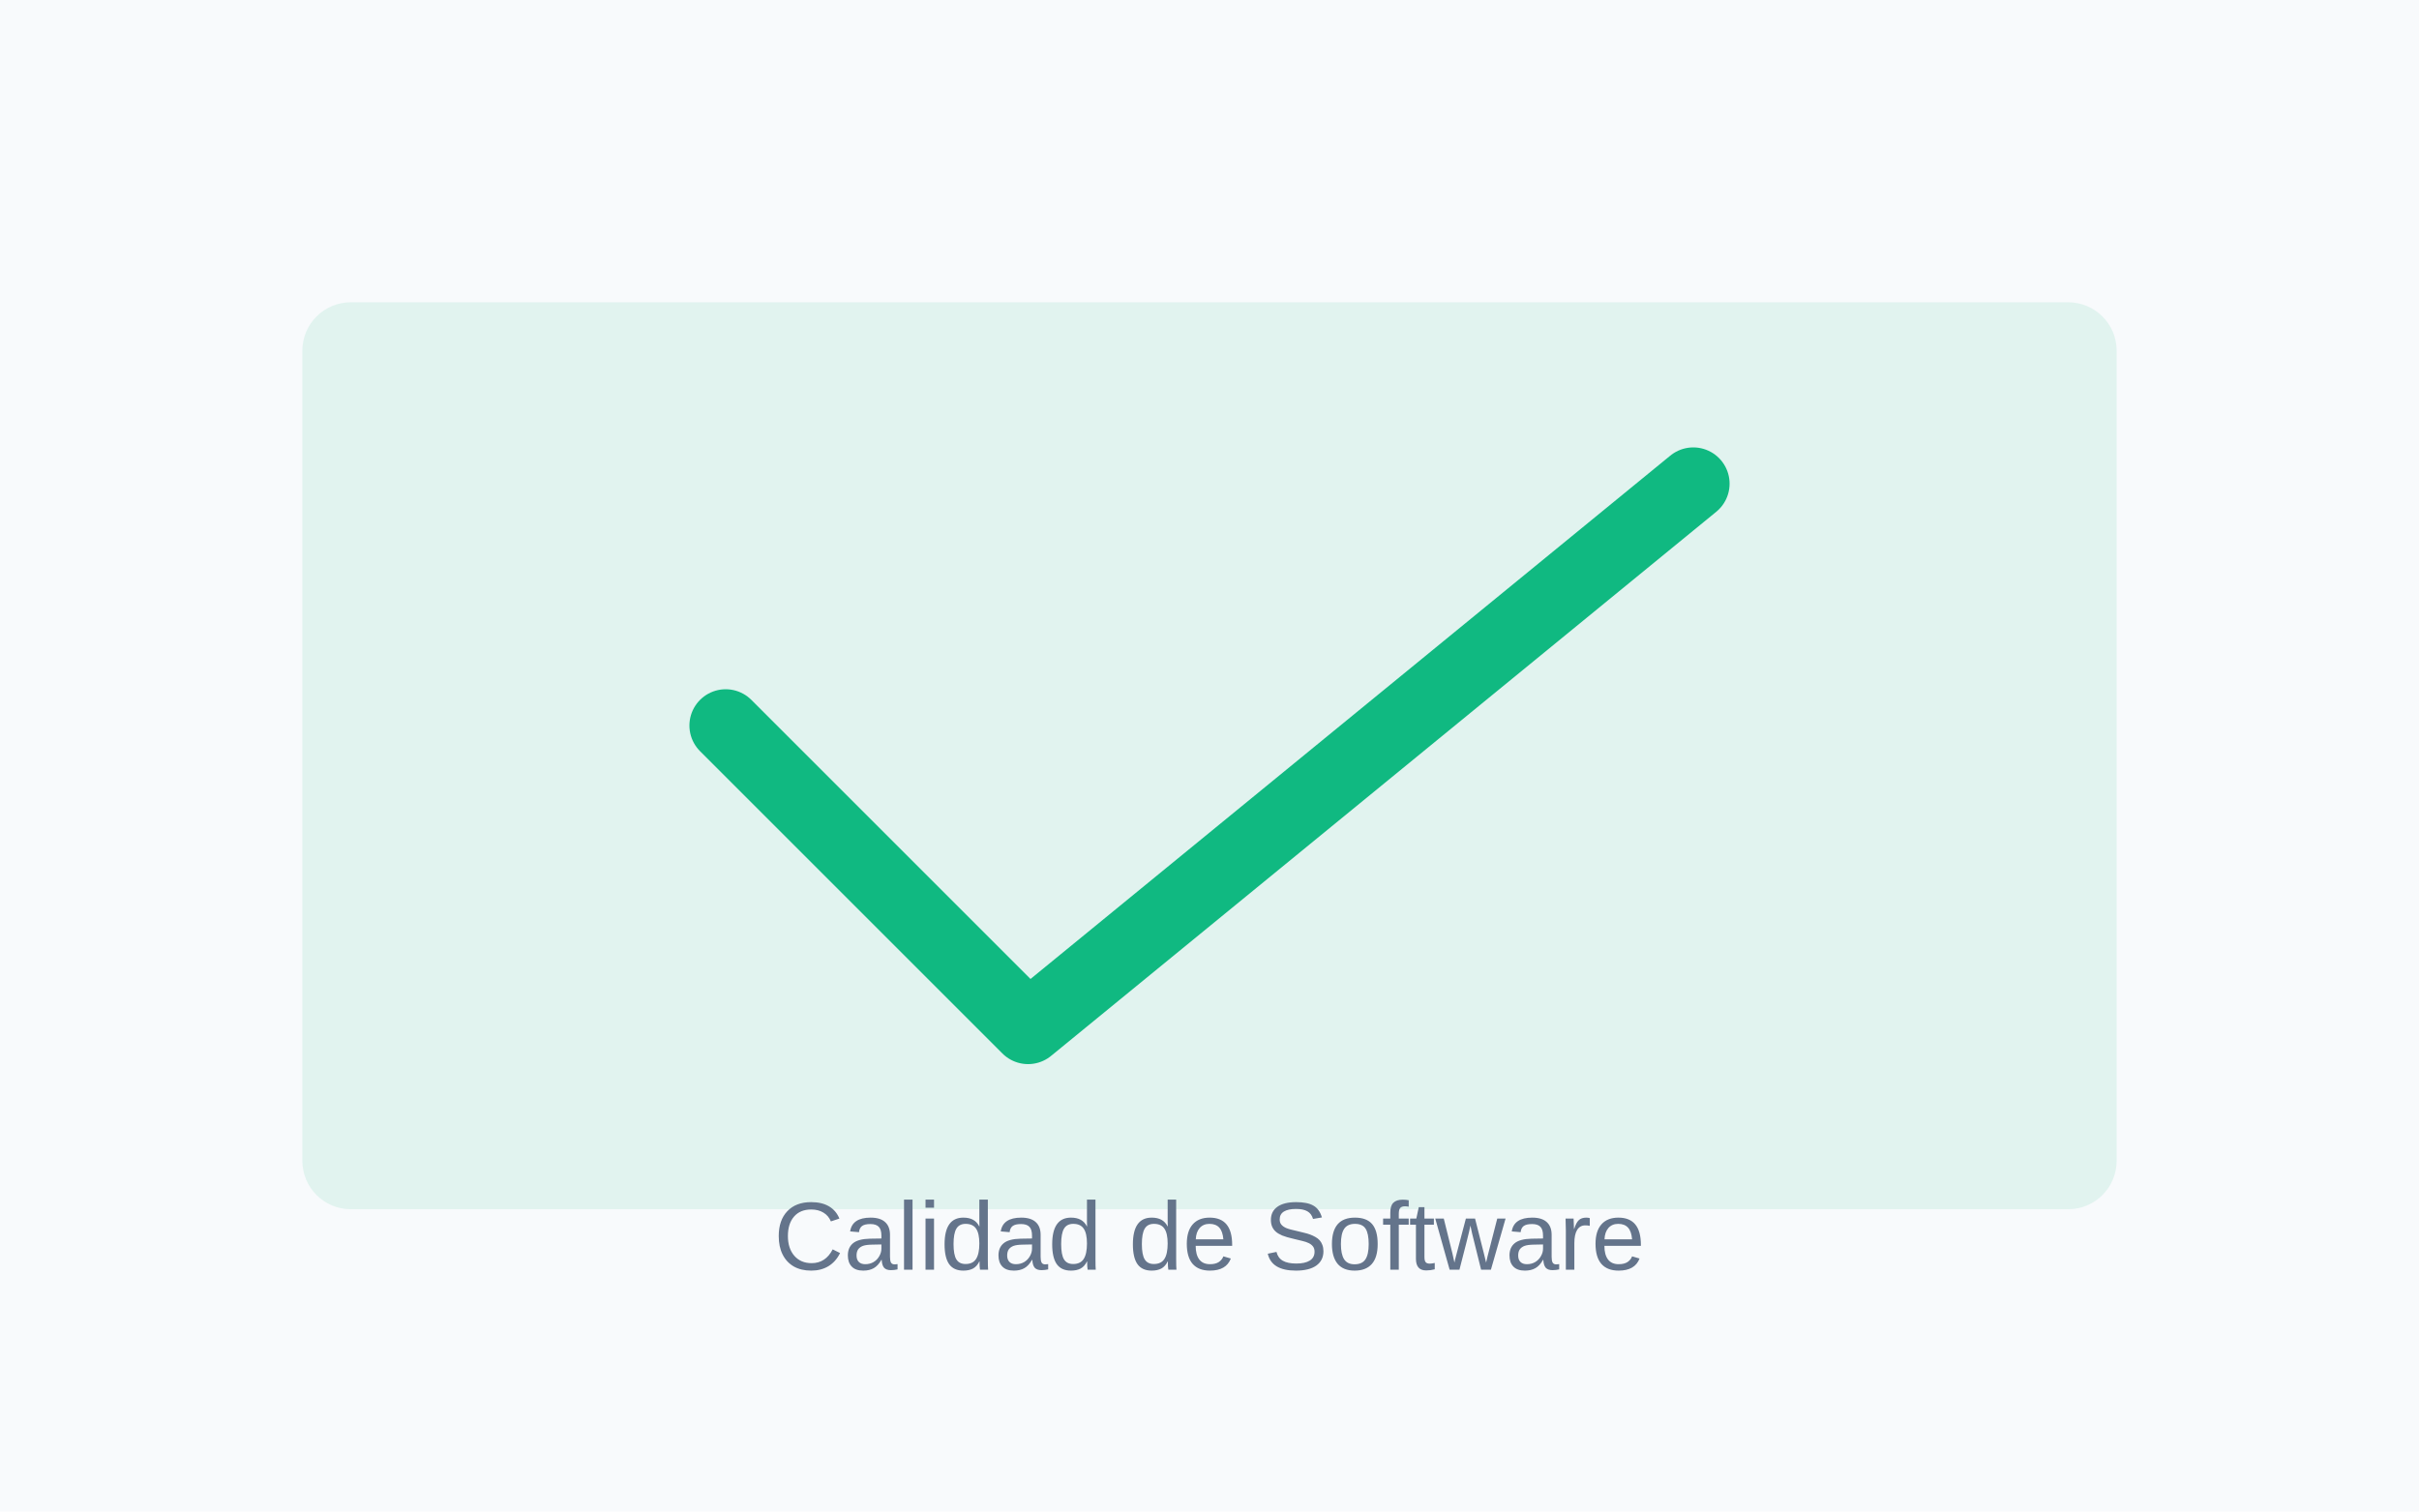
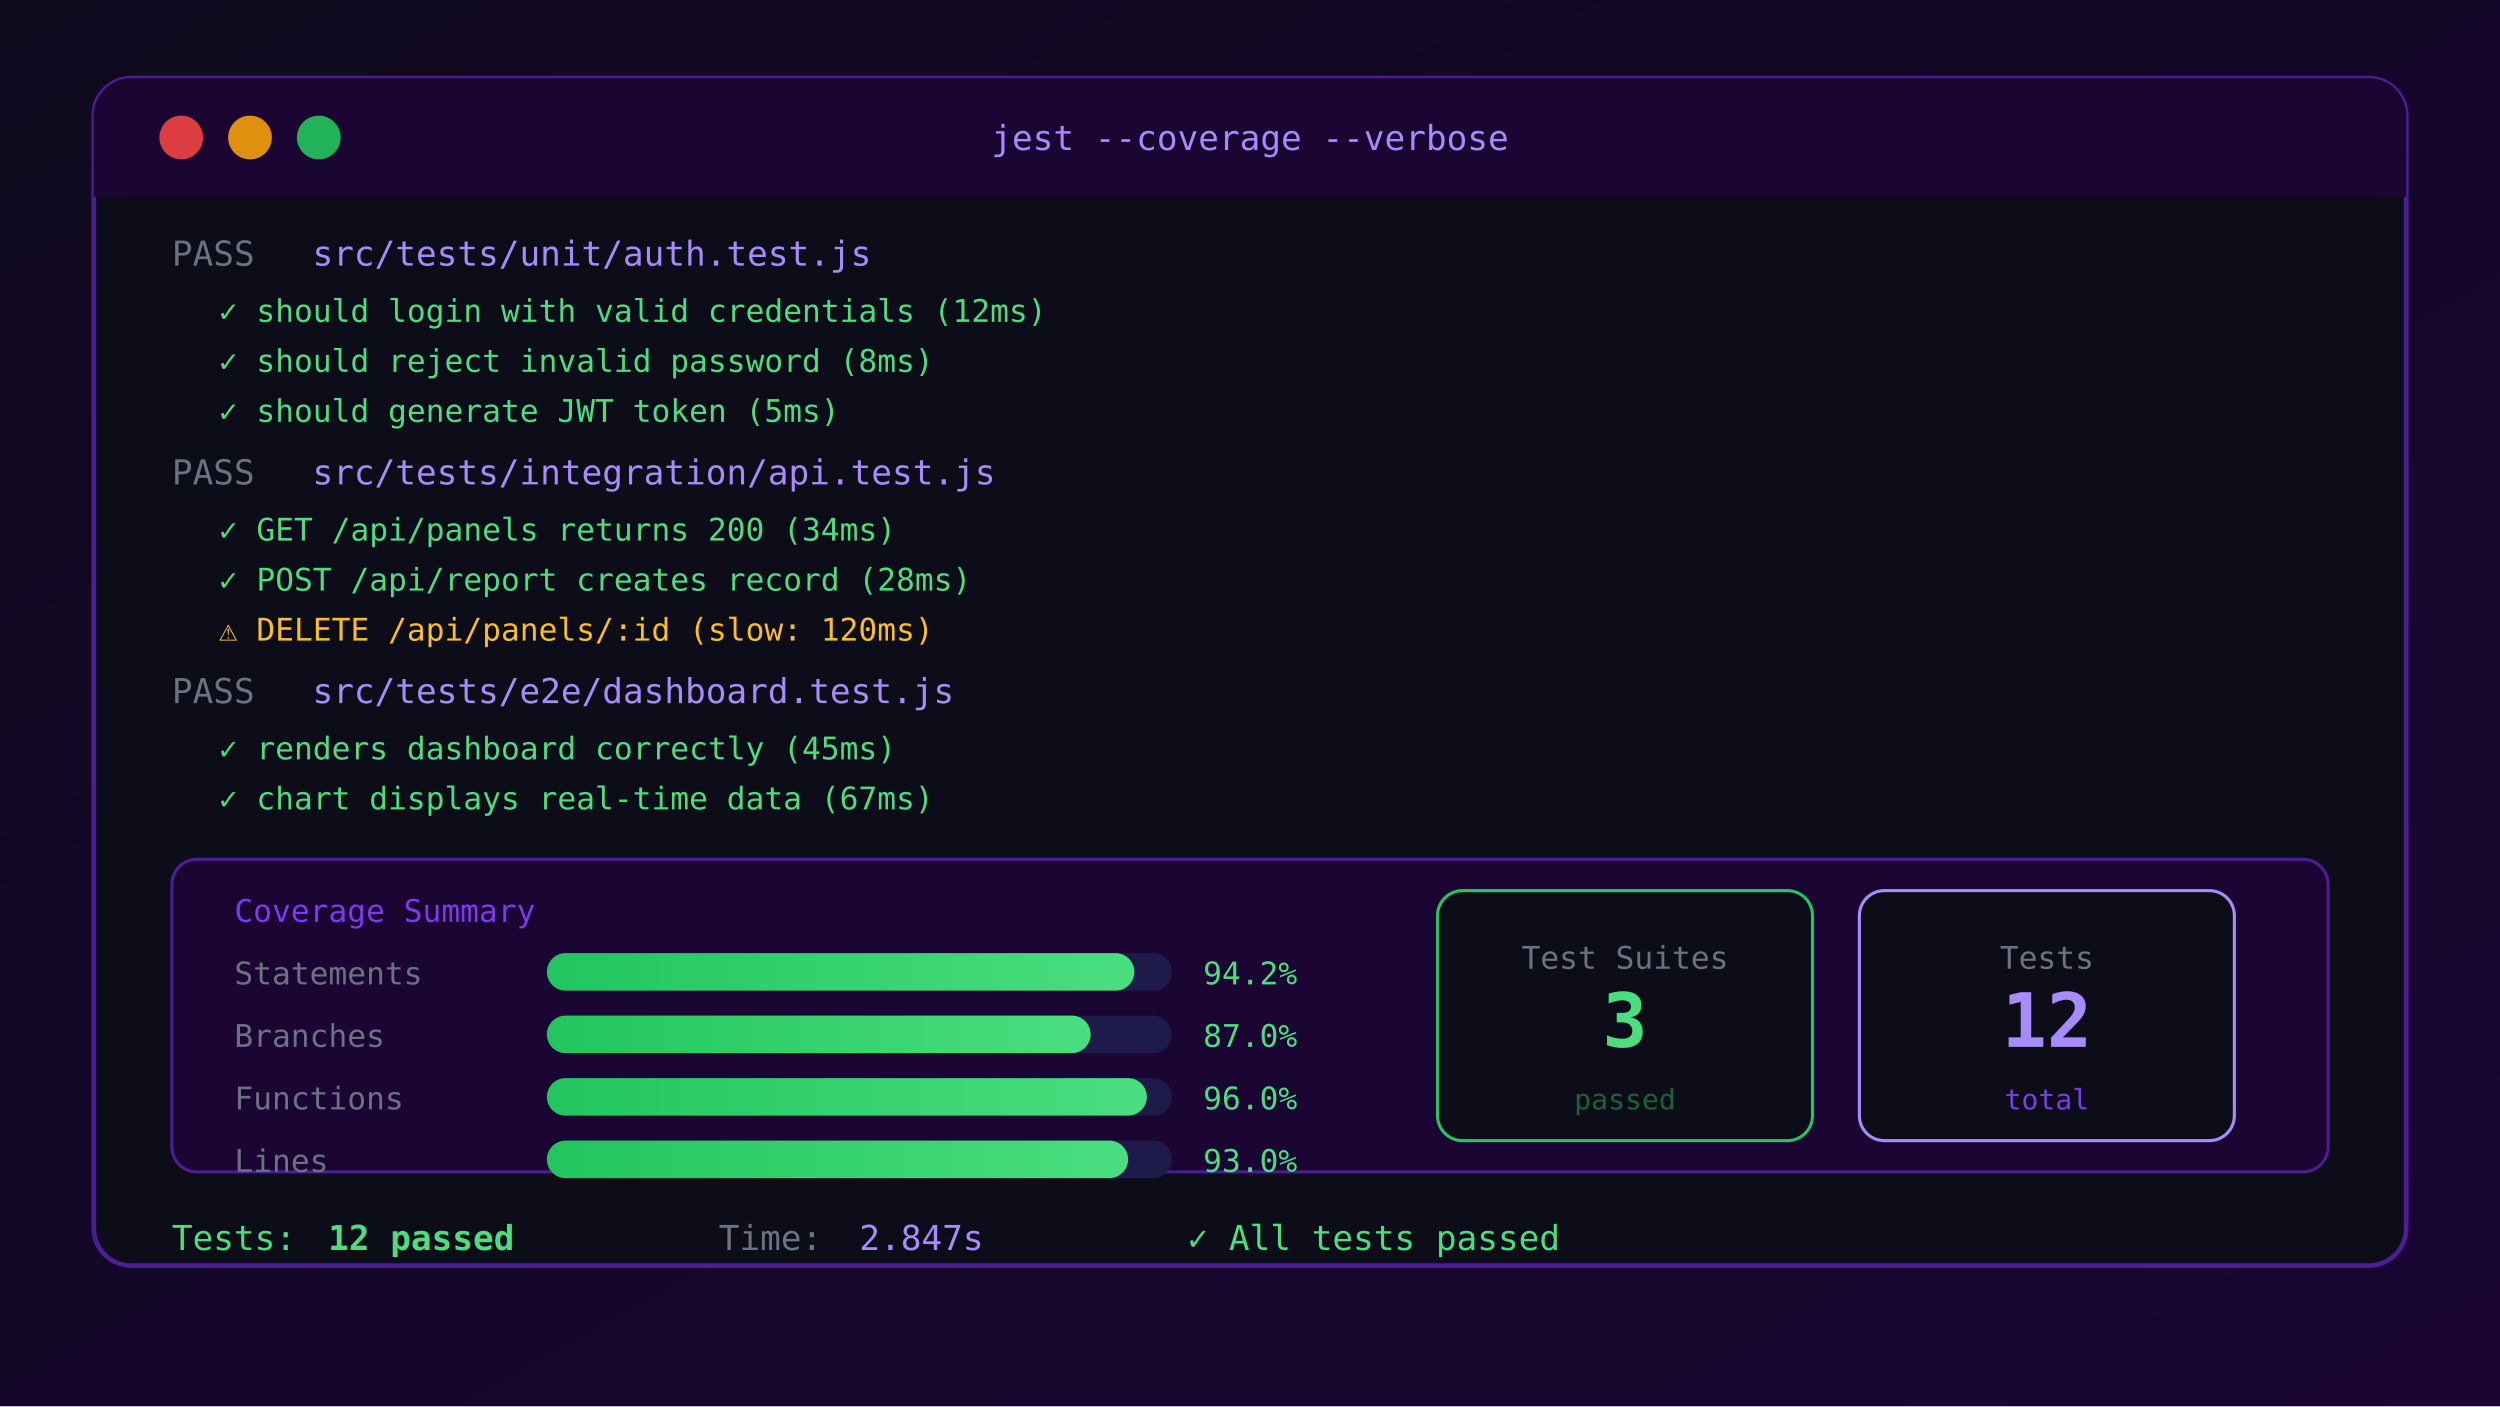
- <svg xmlns="http://www.w3.org/2000/svg" width="400" height="250" viewBox="0 0 400 250" fill="none">
-   <rect width="400" height="250" fill="#f8fafc" />
-   <rect x="50" y="50" width="300" height="150" rx="8" fill="#10b981" fill-opacity="0.1" />
-   <path d="M120 120L170 170L280 80" stroke="#10b981" stroke-width="12" stroke-linecap="round" stroke-linejoin="round" />
-   <text x="200" y="210" text-anchor="middle" font-family="Arial" font-size="16" fill="#64748b">Calidad de Software</text>
+ <svg xmlns="http://www.w3.org/2000/svg" width="800" height="450" viewBox="0 0 800 450">
+   <defs>
+     <linearGradient id="bg" x1="0%" y1="0%" x2="100%" y2="100%">
+       <stop offset="0%" stop-color="#0f0a1e" />
+       <stop offset="100%" stop-color="#1a0533" />
+     </linearGradient>
+     <linearGradient id="passBar" x1="0%" y1="0%" x2="100%" y2="0%">
+       <stop offset="0%" stop-color="#22c55e" />
+       <stop offset="100%" stop-color="#4ade80" />
+     </linearGradient>
+     <linearGradient id="warnBar" x1="0%" y1="0%" x2="100%" y2="0%">
+       <stop offset="0%" stop-color="#f59e0b" />
+       <stop offset="100%" stop-color="#fbbf24" />
+     </linearGradient>
+   </defs>
+   <rect width="800" height="450" fill="url(#bg)" />
+   <rect x="30" y="25" width="740" height="380" rx="12" fill="#0d0d1a" stroke="#4c1d95" stroke-width="1.5" />
+   <rect x="30" y="25" width="740" height="38" rx="12" fill="#1a0533" />
+   <rect x="30" y="51" width="740" height="12" fill="#1a0533" />
+   <circle cx="58" cy="44" r="7" fill="#ef4444" opacity="0.9" />
+   <circle cx="80" cy="44" r="7" fill="#f59e0b" opacity="0.9" />
+   <circle cx="102" cy="44" r="7" fill="#22c55e" opacity="0.9" />
+   <text x="400" y="48" text-anchor="middle" font-family="monospace" font-size="11" fill="#a78bfa">jest --coverage --verbose</text>
+   <text x="55" y="85" font-family="monospace" font-size="11" fill="#6b7280">PASS</text>
+   <text x="100" y="85" font-family="monospace" font-size="11" fill="#a78bfa">src/tests/unit/auth.test.js</text>
+   <text x="70" y="103" font-family="monospace" font-size="10" fill="#4ade80">  ✓ should login with valid credentials (12ms)</text>
+   <text x="70" y="119" font-family="monospace" font-size="10" fill="#4ade80">  ✓ should reject invalid password (8ms)</text>
+   <text x="70" y="135" font-family="monospace" font-size="10" fill="#4ade80">  ✓ should generate JWT token (5ms)</text>
+   <text x="55" y="155" font-family="monospace" font-size="11" fill="#6b7280">PASS</text>
+   <text x="100" y="155" font-family="monospace" font-size="11" fill="#a78bfa">src/tests/integration/api.test.js</text>
+   <text x="70" y="173" font-family="monospace" font-size="10" fill="#4ade80">  ✓ GET /api/panels returns 200 (34ms)</text>
+   <text x="70" y="189" font-family="monospace" font-size="10" fill="#4ade80">  ✓ POST /api/report creates record (28ms)</text>
+   <text x="70" y="205" font-family="monospace" font-size="10" fill="#fbbf24">  ⚠ DELETE /api/panels/:id (slow: 120ms)</text>
+   <text x="55" y="225" font-family="monospace" font-size="11" fill="#6b7280">PASS</text>
+   <text x="100" y="225" font-family="monospace" font-size="11" fill="#a78bfa">src/tests/e2e/dashboard.test.js</text>
+   <text x="70" y="243" font-family="monospace" font-size="10" fill="#4ade80">  ✓ renders dashboard correctly (45ms)</text>
+   <text x="70" y="259" font-family="monospace" font-size="10" fill="#4ade80">  ✓ chart displays real-time data (67ms)</text>
+   <rect x="55" y="275" width="690" height="100" rx="8" fill="#1a0533" stroke="#4c1d95" stroke-width="1" />
+   <text x="75" y="295" font-family="monospace" font-size="10" fill="#7c3aed">Coverage Summary</text>
+   <text x="75" y="315" font-family="monospace" font-size="10" fill="#6b7280">Statements</text>
+   <rect x="175" y="305" width="200" height="12" rx="6" fill="#1e1b4b" />
+   <rect x="175" y="305" width="188" height="12" rx="6" fill="url(#passBar)" />
+   <text x="385" y="315" font-family="monospace" font-size="10" fill="#4ade80">94.2%</text>
+   <text x="75" y="335" font-family="monospace" font-size="10" fill="#6b7280">Branches  </text>
+   <rect x="175" y="325" width="200" height="12" rx="6" fill="#1e1b4b" />
+   <rect x="175" y="325" width="174" height="12" rx="6" fill="url(#passBar)" />
+   <text x="385" y="335" font-family="monospace" font-size="10" fill="#4ade80">87.0%</text>
+   <text x="75" y="355" font-family="monospace" font-size="10" fill="#6b7280">Functions  </text>
+   <rect x="175" y="345" width="200" height="12" rx="6" fill="#1e1b4b" />
+   <rect x="175" y="345" width="192" height="12" rx="6" fill="url(#passBar)" />
+   <text x="385" y="355" font-family="monospace" font-size="10" fill="#4ade80">96.0%</text>
+   <text x="75" y="375" font-family="monospace" font-size="10" fill="#6b7280">Lines     </text>
+   <rect x="175" y="365" width="200" height="12" rx="6" fill="#1e1b4b" />
+   <rect x="175" y="365" width="186" height="12" rx="6" fill="url(#passBar)" />
+   <text x="385" y="375" font-family="monospace" font-size="10" fill="#4ade80">93.0%</text>
+   <rect x="460" y="285" width="120" height="80" rx="8" fill="#0d0d1a" stroke="#22c55e" stroke-width="1" />
+   <text x="520" y="310" text-anchor="middle" font-family="monospace" font-size="10" fill="#6b7280">Test Suites</text>
+   <text x="520" y="335" text-anchor="middle" font-family="monospace" font-size="24" fill="#4ade80" font-weight="bold">3</text>
+   <text x="520" y="355" text-anchor="middle" font-family="monospace" font-size="9" fill="#166534">passed</text>
+   <rect x="595" y="285" width="120" height="80" rx="8" fill="#0d0d1a" stroke="#a78bfa" stroke-width="1" />
+   <text x="655" y="310" text-anchor="middle" font-family="monospace" font-size="10" fill="#6b7280">Tests</text>
+   <text x="655" y="335" text-anchor="middle" font-family="monospace" font-size="24" fill="#a78bfa" font-weight="bold">12</text>
+   <text x="655" y="355" text-anchor="middle" font-family="monospace" font-size="9" fill="#7c3aed">total</text>
+   <text x="55" y="400" font-family="monospace" font-size="11" fill="#4ade80">Tests: </text>
+   <text x="105" y="400" font-family="monospace" font-size="11" fill="#4ade80" font-weight="bold">12 passed</text>
+   <text x="230" y="400" font-family="monospace" font-size="11" fill="#6b7280">Time: </text>
+   <text x="275" y="400" font-family="monospace" font-size="11" fill="#a78bfa">2.847s</text>
+   <text x="380" y="400" font-family="monospace" font-size="11" fill="#4ade80">✓ All tests passed</text>
</svg>
